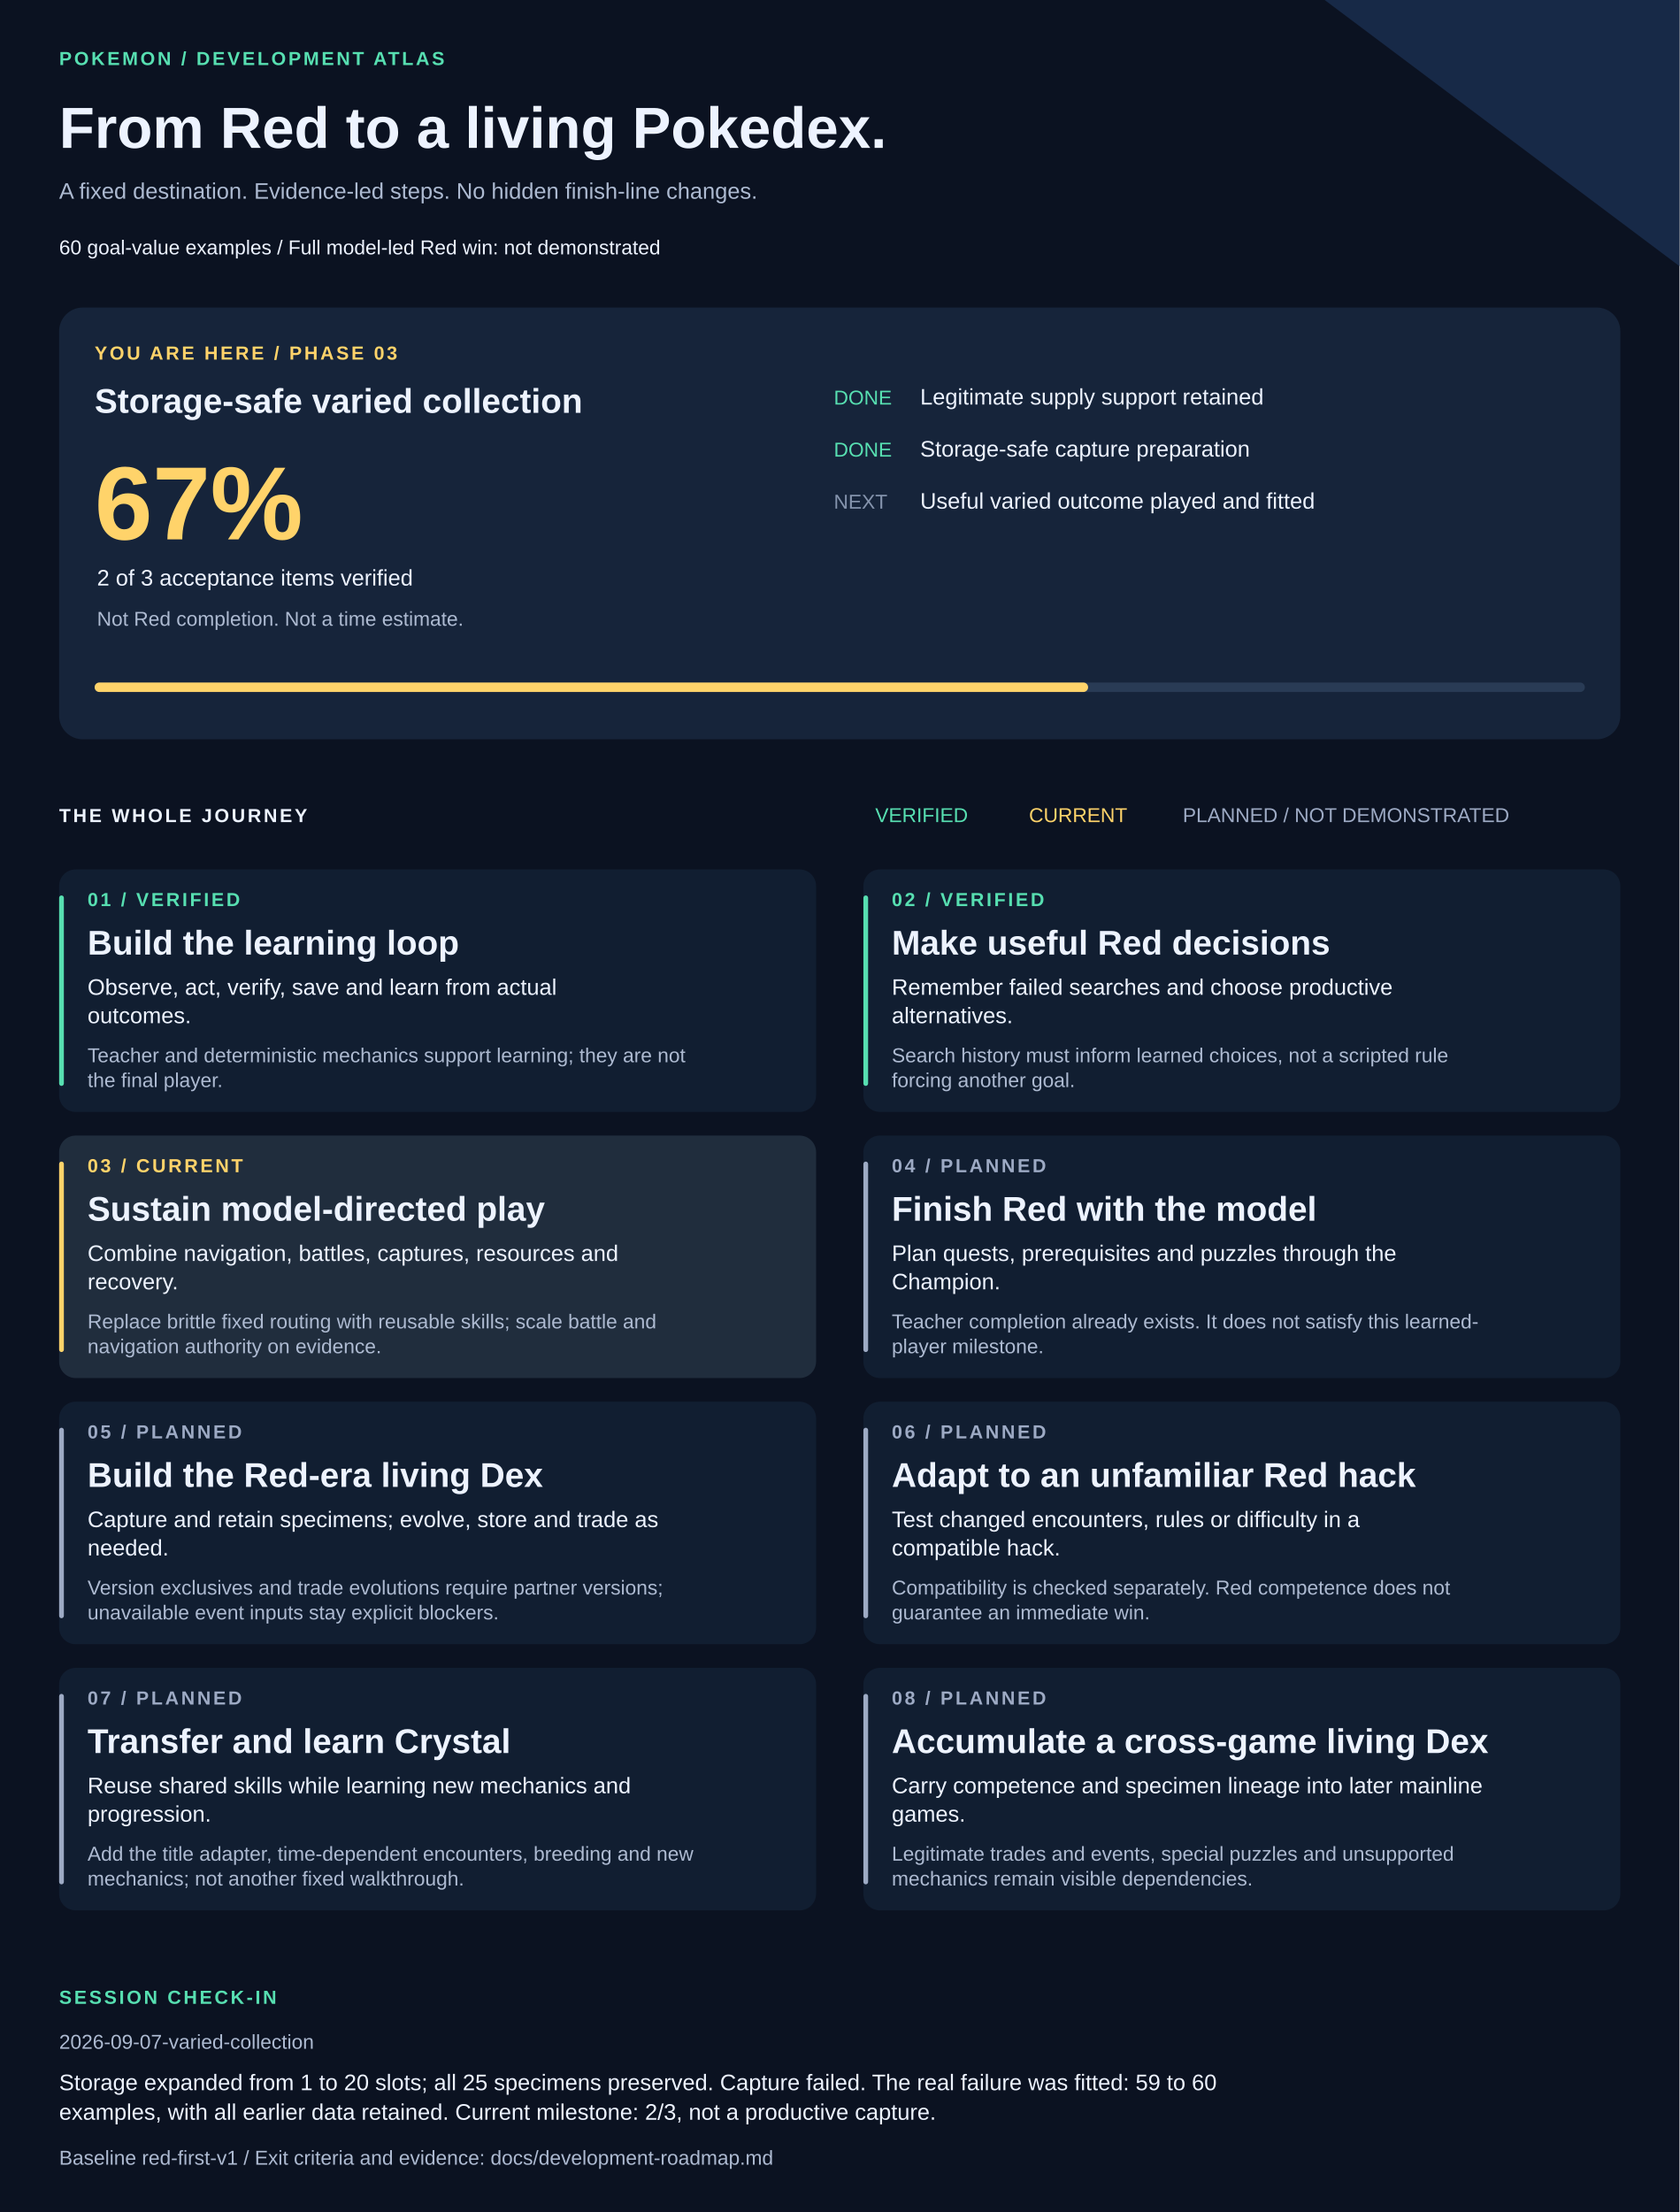
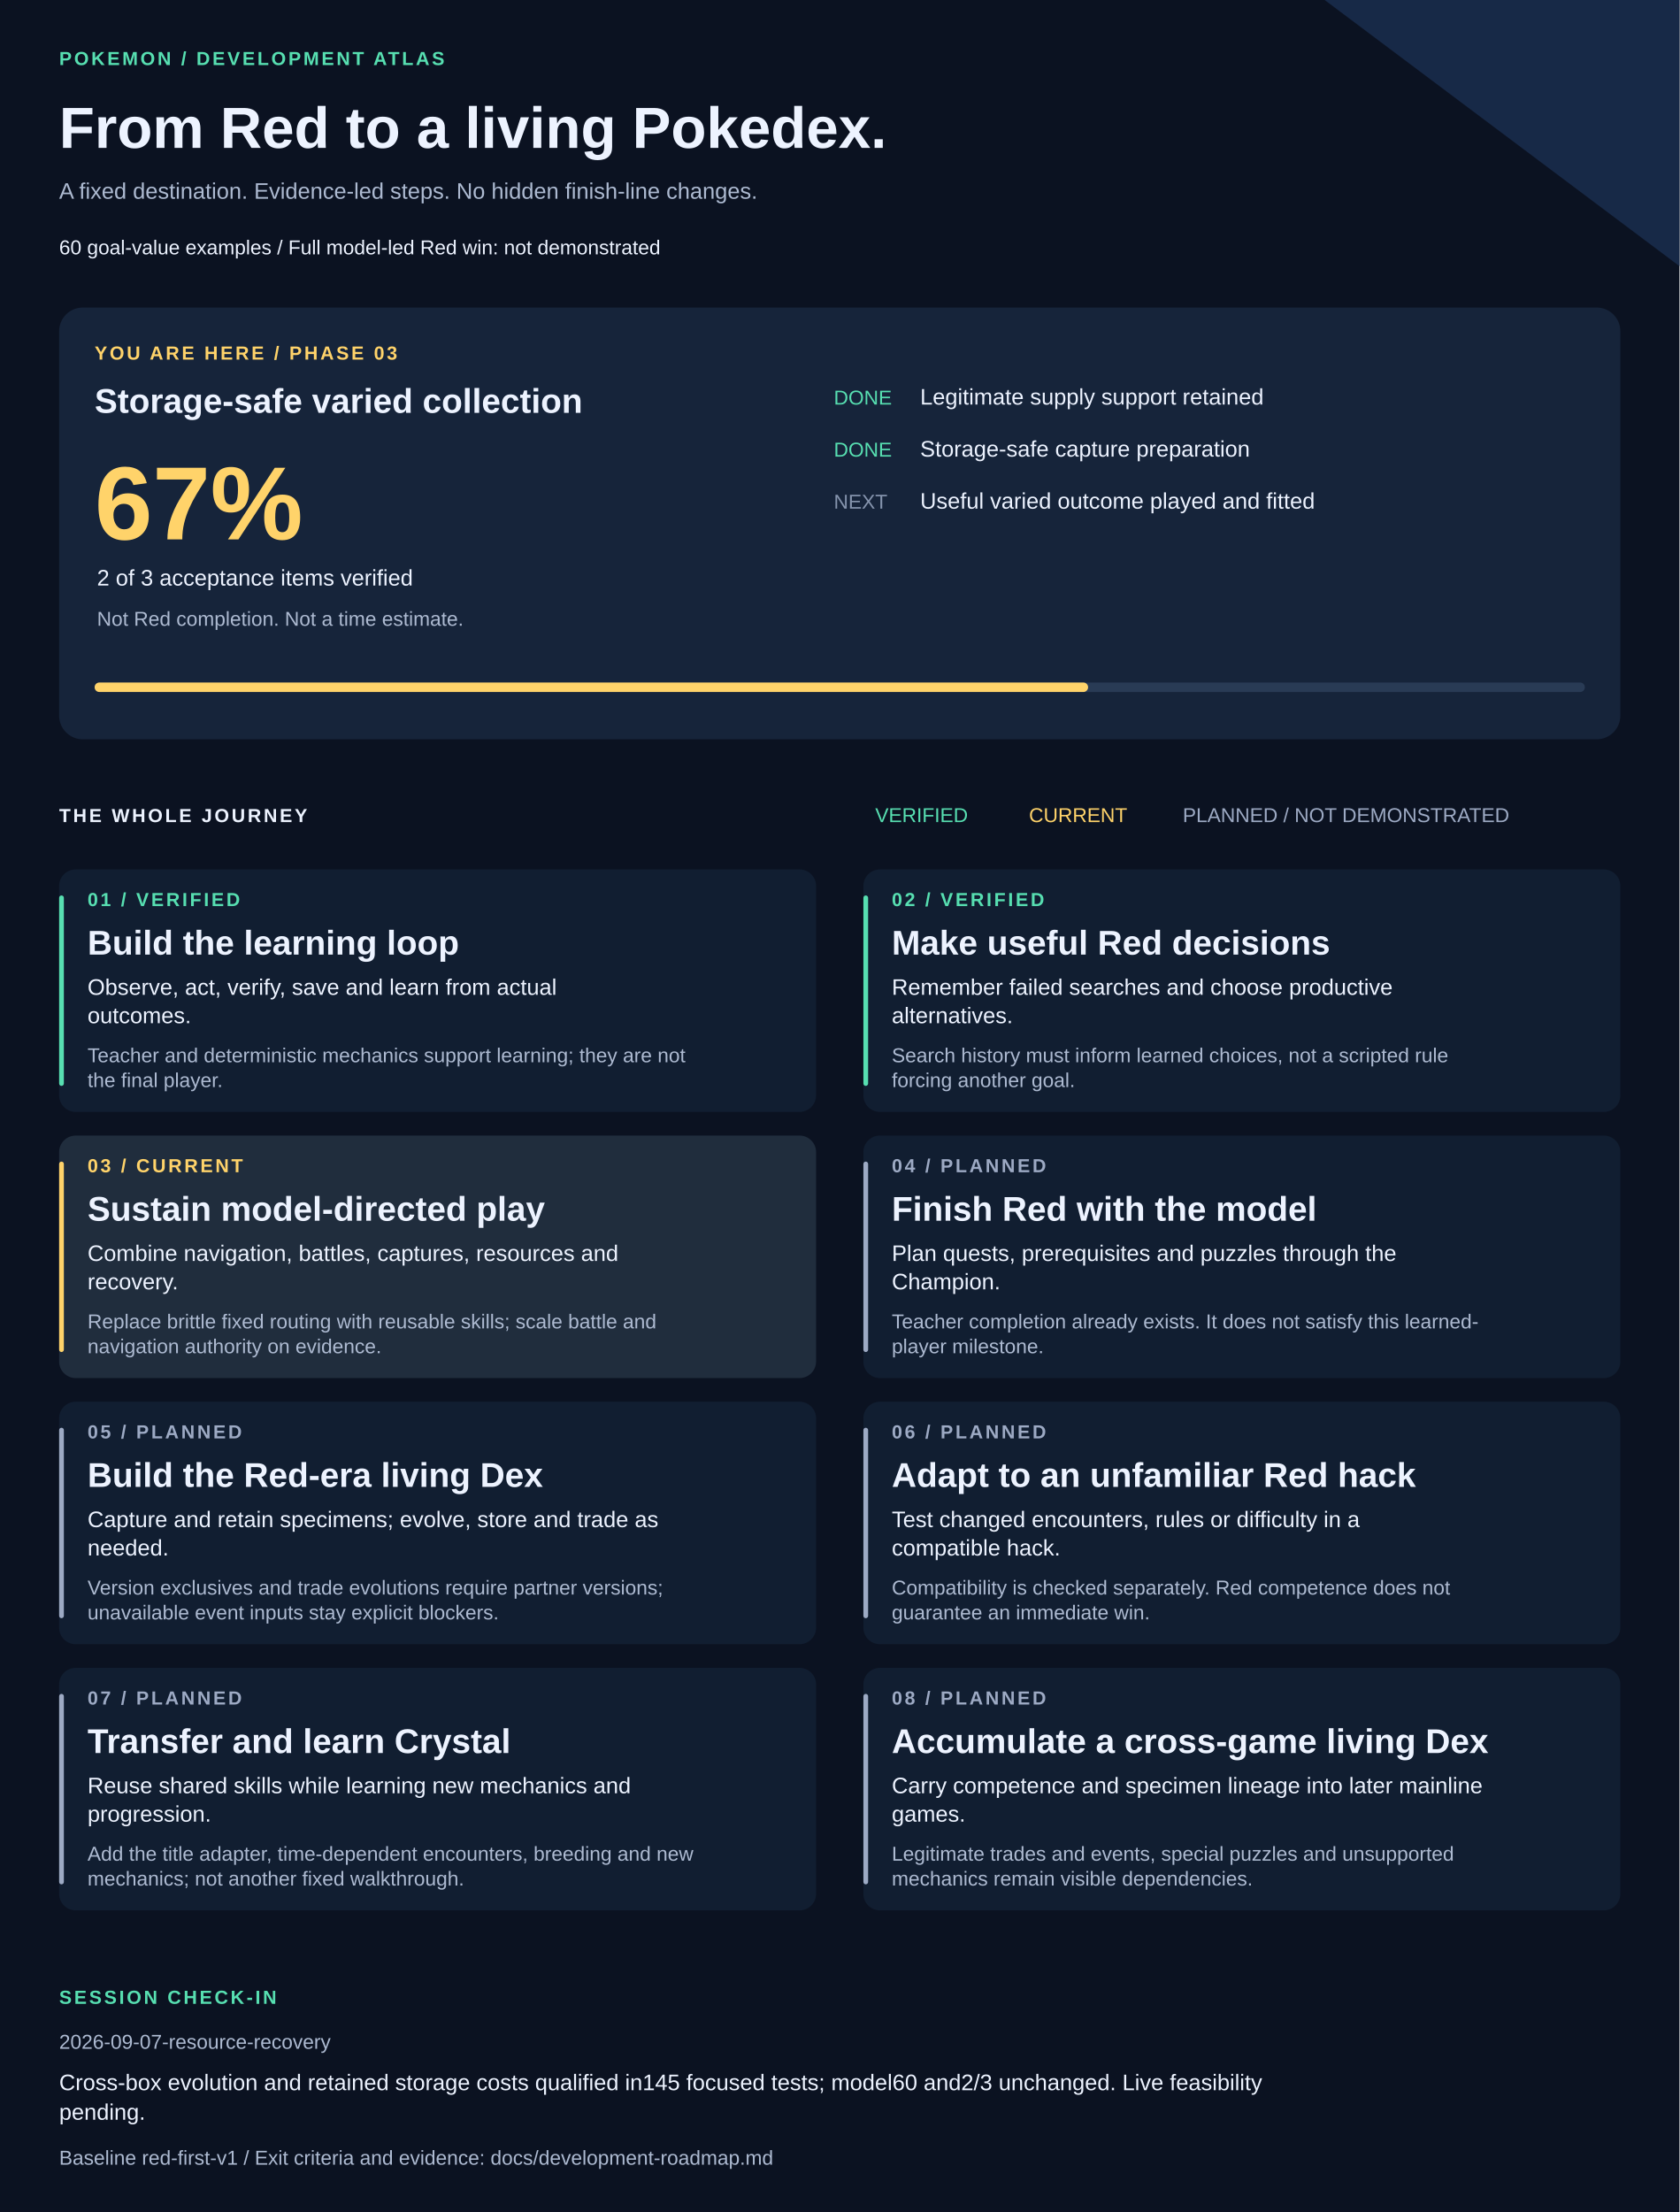
<svg xmlns="http://www.w3.org/2000/svg" width="1420" height="1870" viewBox="0 0 1420 1870" role="img" aria-labelledby="title description">
  <style>text{font-family:Arial,Helvetica,sans-serif;fill:#edf3ff}.muted{fill:#adbad1}.eyebrow{font-size:16px;letter-spacing:2px;font-weight:bold}.heading{font-size:29px;font-weight:bold}.body{font-size:19px}.small{font-size:17px}</style>
  <rect width="1420" height="1870" fill="#0b1221" />
  <path d="M1120 0H1420V225Z" fill="#172947" />
  <text x="50" y="55" class="eyebrow" style="fill:#57dfb1">POKEMON / DEVELOPMENT ATLAS</text>
  <text x="50" y="125" style="font-size:49px;font-weight:bold">From Red to a living Pokedex.</text>
  <text x="50" y="168" class="body muted">A fixed destination. Evidence-led steps. No hidden finish-line changes.</text>
  <text x="50" y="215" class="small">60 goal-value examples  /  Full model-led Red win: not demonstrated</text>
  <rect x="50" y="260" width="1320" height="365" rx="20" fill="#16243a" />
  <text x="80" y="304" class="eyebrow" style="fill:#ffd36a">YOU ARE HERE / PHASE 03</text>
  <text x="80" y="349" class="heading">Storage-safe varied collection</text>
  <text x="80" y="456" style="font-size:88px;font-weight:bold;fill:#ffd36a">67%</text>
  <text x="82" y="495" class="body">2 of 3 acceptance items verified</text>
  <text x="82" y="529" class="small muted">Not Red completion. Not a time estimate.</text>
  <text x="705" y="342" class="small" style="fill:#57dfb1">DONE</text>
  <text x="778" y="342" class="body">Legitimate supply support retained</text>
  <text x="705" y="386" class="small" style="fill:#57dfb1">DONE</text>
  <text x="778" y="386" class="body">Storage-safe capture preparation</text>
  <text x="705" y="430" class="small" style="fill:#8594ad">NEXT</text>
  <text x="778" y="430" class="body">Useful varied outcome played and fitted</text>
  <rect x="80" y="577" width="1260" height="8" rx="4" fill="#293b55" />
  <rect x="80" y="577" width="840" height="8" rx="4" fill="#ffd36a" />
  <text x="50" y="695" class="eyebrow">THE WHOLE JOURNEY</text>
  <text x="740" y="695" class="small" style="fill:#57dfb1">VERIFIED</text>
  <text x="870" y="695" class="small" style="fill:#ffd36a">CURRENT</text>
  <text x="1000" y="695" class="small" style="fill:#9daac4">PLANNED / NOT DEMONSTRATED</text>
  <rect x="50" y="735" width="640" height="205" rx="14" fill="#111e31" />
  <rect x="50" y="757" width="4" height="161" rx="2" fill="#57dfb1" />
  <text x="74" y="766" class="eyebrow" style="fill:#57dfb1">01 / VERIFIED</text>
  <text x="74" y="807" class="heading">Build the learning loop</text>
  <text x="74" y="841" class="body">Observe, act, verify, save and learn from actual</text>
  <text x="74" y="865" class="body">outcomes.</text>
  <text x="74" y="898" class="small muted">Teacher and deterministic mechanics support learning; they are not</text>
  <text x="74" y="919" class="small muted">the final player.</text>
  <rect x="730" y="735" width="640" height="205" rx="14" fill="#111e31" />
  <rect x="730" y="757" width="4" height="161" rx="2" fill="#57dfb1" />
  <text x="754" y="766" class="eyebrow" style="fill:#57dfb1">02 / VERIFIED</text>
  <text x="754" y="807" class="heading">Make useful Red decisions</text>
  <text x="754" y="841" class="body">Remember failed searches and choose productive</text>
  <text x="754" y="865" class="body">alternatives.</text>
  <text x="754" y="898" class="small muted">Search history must inform learned choices, not a scripted rule</text>
  <text x="754" y="919" class="small muted">forcing another goal.</text>
  <rect x="50" y="960" width="640" height="205" rx="14" fill="#202d3d" />
  <rect x="50" y="982" width="4" height="161" rx="2" fill="#ffd36a" />
  <text x="74" y="991" class="eyebrow" style="fill:#ffd36a">03 / CURRENT</text>
  <text x="74" y="1032" class="heading">Sustain model-directed play</text>
  <text x="74" y="1066" class="body">Combine navigation, battles, captures, resources and</text>
  <text x="74" y="1090" class="body">recovery.</text>
  <text x="74" y="1123" class="small muted">Replace brittle fixed routing with reusable skills; scale battle and</text>
  <text x="74" y="1144" class="small muted">navigation authority on evidence.</text>
  <rect x="730" y="960" width="640" height="205" rx="14" fill="#111e31" />
  <rect x="730" y="982" width="4" height="161" rx="2" fill="#9daac4" />
  <text x="754" y="991" class="eyebrow" style="fill:#9daac4">04 / PLANNED</text>
  <text x="754" y="1032" class="heading">Finish Red with the model</text>
  <text x="754" y="1066" class="body">Plan quests, prerequisites and puzzles through the</text>
  <text x="754" y="1090" class="body">Champion.</text>
  <text x="754" y="1123" class="small muted">Teacher completion already exists. It does not satisfy this learned-</text>
  <text x="754" y="1144" class="small muted">player milestone.</text>
  <rect x="50" y="1185" width="640" height="205" rx="14" fill="#111e31" />
  <rect x="50" y="1207" width="4" height="161" rx="2" fill="#9daac4" />
  <text x="74" y="1216" class="eyebrow" style="fill:#9daac4">05 / PLANNED</text>
  <text x="74" y="1257" class="heading">Build the Red-era living Dex</text>
  <text x="74" y="1291" class="body">Capture and retain specimens; evolve, store and trade as</text>
  <text x="74" y="1315" class="body">needed.</text>
  <text x="74" y="1348" class="small muted">Version exclusives and trade evolutions require partner versions;</text>
  <text x="74" y="1369" class="small muted">unavailable event inputs stay explicit blockers.</text>
  <rect x="730" y="1185" width="640" height="205" rx="14" fill="#111e31" />
  <rect x="730" y="1207" width="4" height="161" rx="2" fill="#9daac4" />
  <text x="754" y="1216" class="eyebrow" style="fill:#9daac4">06 / PLANNED</text>
  <text x="754" y="1257" class="heading">Adapt to an unfamiliar Red hack</text>
  <text x="754" y="1291" class="body">Test changed encounters, rules or difficulty in a</text>
  <text x="754" y="1315" class="body">compatible hack.</text>
  <text x="754" y="1348" class="small muted">Compatibility is checked separately. Red competence does not</text>
  <text x="754" y="1369" class="small muted">guarantee an immediate win.</text>
  <rect x="50" y="1410" width="640" height="205" rx="14" fill="#111e31" />
  <rect x="50" y="1432" width="4" height="161" rx="2" fill="#9daac4" />
  <text x="74" y="1441" class="eyebrow" style="fill:#9daac4">07 / PLANNED</text>
  <text x="74" y="1482" class="heading">Transfer and learn Crystal</text>
  <text x="74" y="1516" class="body">Reuse shared skills while learning new mechanics and</text>
  <text x="74" y="1540" class="body">progression.</text>
  <text x="74" y="1573" class="small muted">Add the title adapter, time-dependent encounters, breeding and new</text>
  <text x="74" y="1594" class="small muted">mechanics; not another fixed walkthrough.</text>
  <rect x="730" y="1410" width="640" height="205" rx="14" fill="#111e31" />
  <rect x="730" y="1432" width="4" height="161" rx="2" fill="#9daac4" />
  <text x="754" y="1441" class="eyebrow" style="fill:#9daac4">08 / PLANNED</text>
  <text x="754" y="1482" class="heading">Accumulate a cross-game living Dex</text>
  <text x="754" y="1516" class="body">Carry competence and specimen lineage into later mainline</text>
  <text x="754" y="1540" class="body">games.</text>
  <text x="754" y="1573" class="small muted">Legitimate trades and events, special puzzles and unsupported</text>
  <text x="754" y="1594" class="small muted">mechanics remain visible dependencies.</text>
  <text x="50" y="1694" class="eyebrow" style="fill:#57dfb1">SESSION CHECK-IN</text>
-   <text x="50" y="1732" class="small muted">2026-09-07-varied-collection</text>
-   <text x="50" y="1767" class="body">Storage expanded from 1 to 20 slots; all 25 specimens preserved. Capture failed. The real failure was fitted: 59 to 60</text>
-   <text x="50" y="1792" class="body">examples, with all earlier data retained. Current milestone: 2/3, not a productive capture.</text>
+   <text x="50" y="1732" class="small muted">2026-09-07-resource-recovery</text>
+   <text x="50" y="1767" class="body">Cross-box evolution and retained storage costs qualified in145 focused tests; model60 and2/3 unchanged. Live feasibility</text>
+   <text x="50" y="1792" class="body">pending.</text>
  <text x="50" y="1830" class="small muted">Baseline red-first-v1 / Exit criteria and evidence: docs/development-roadmap.md</text>
</svg>
